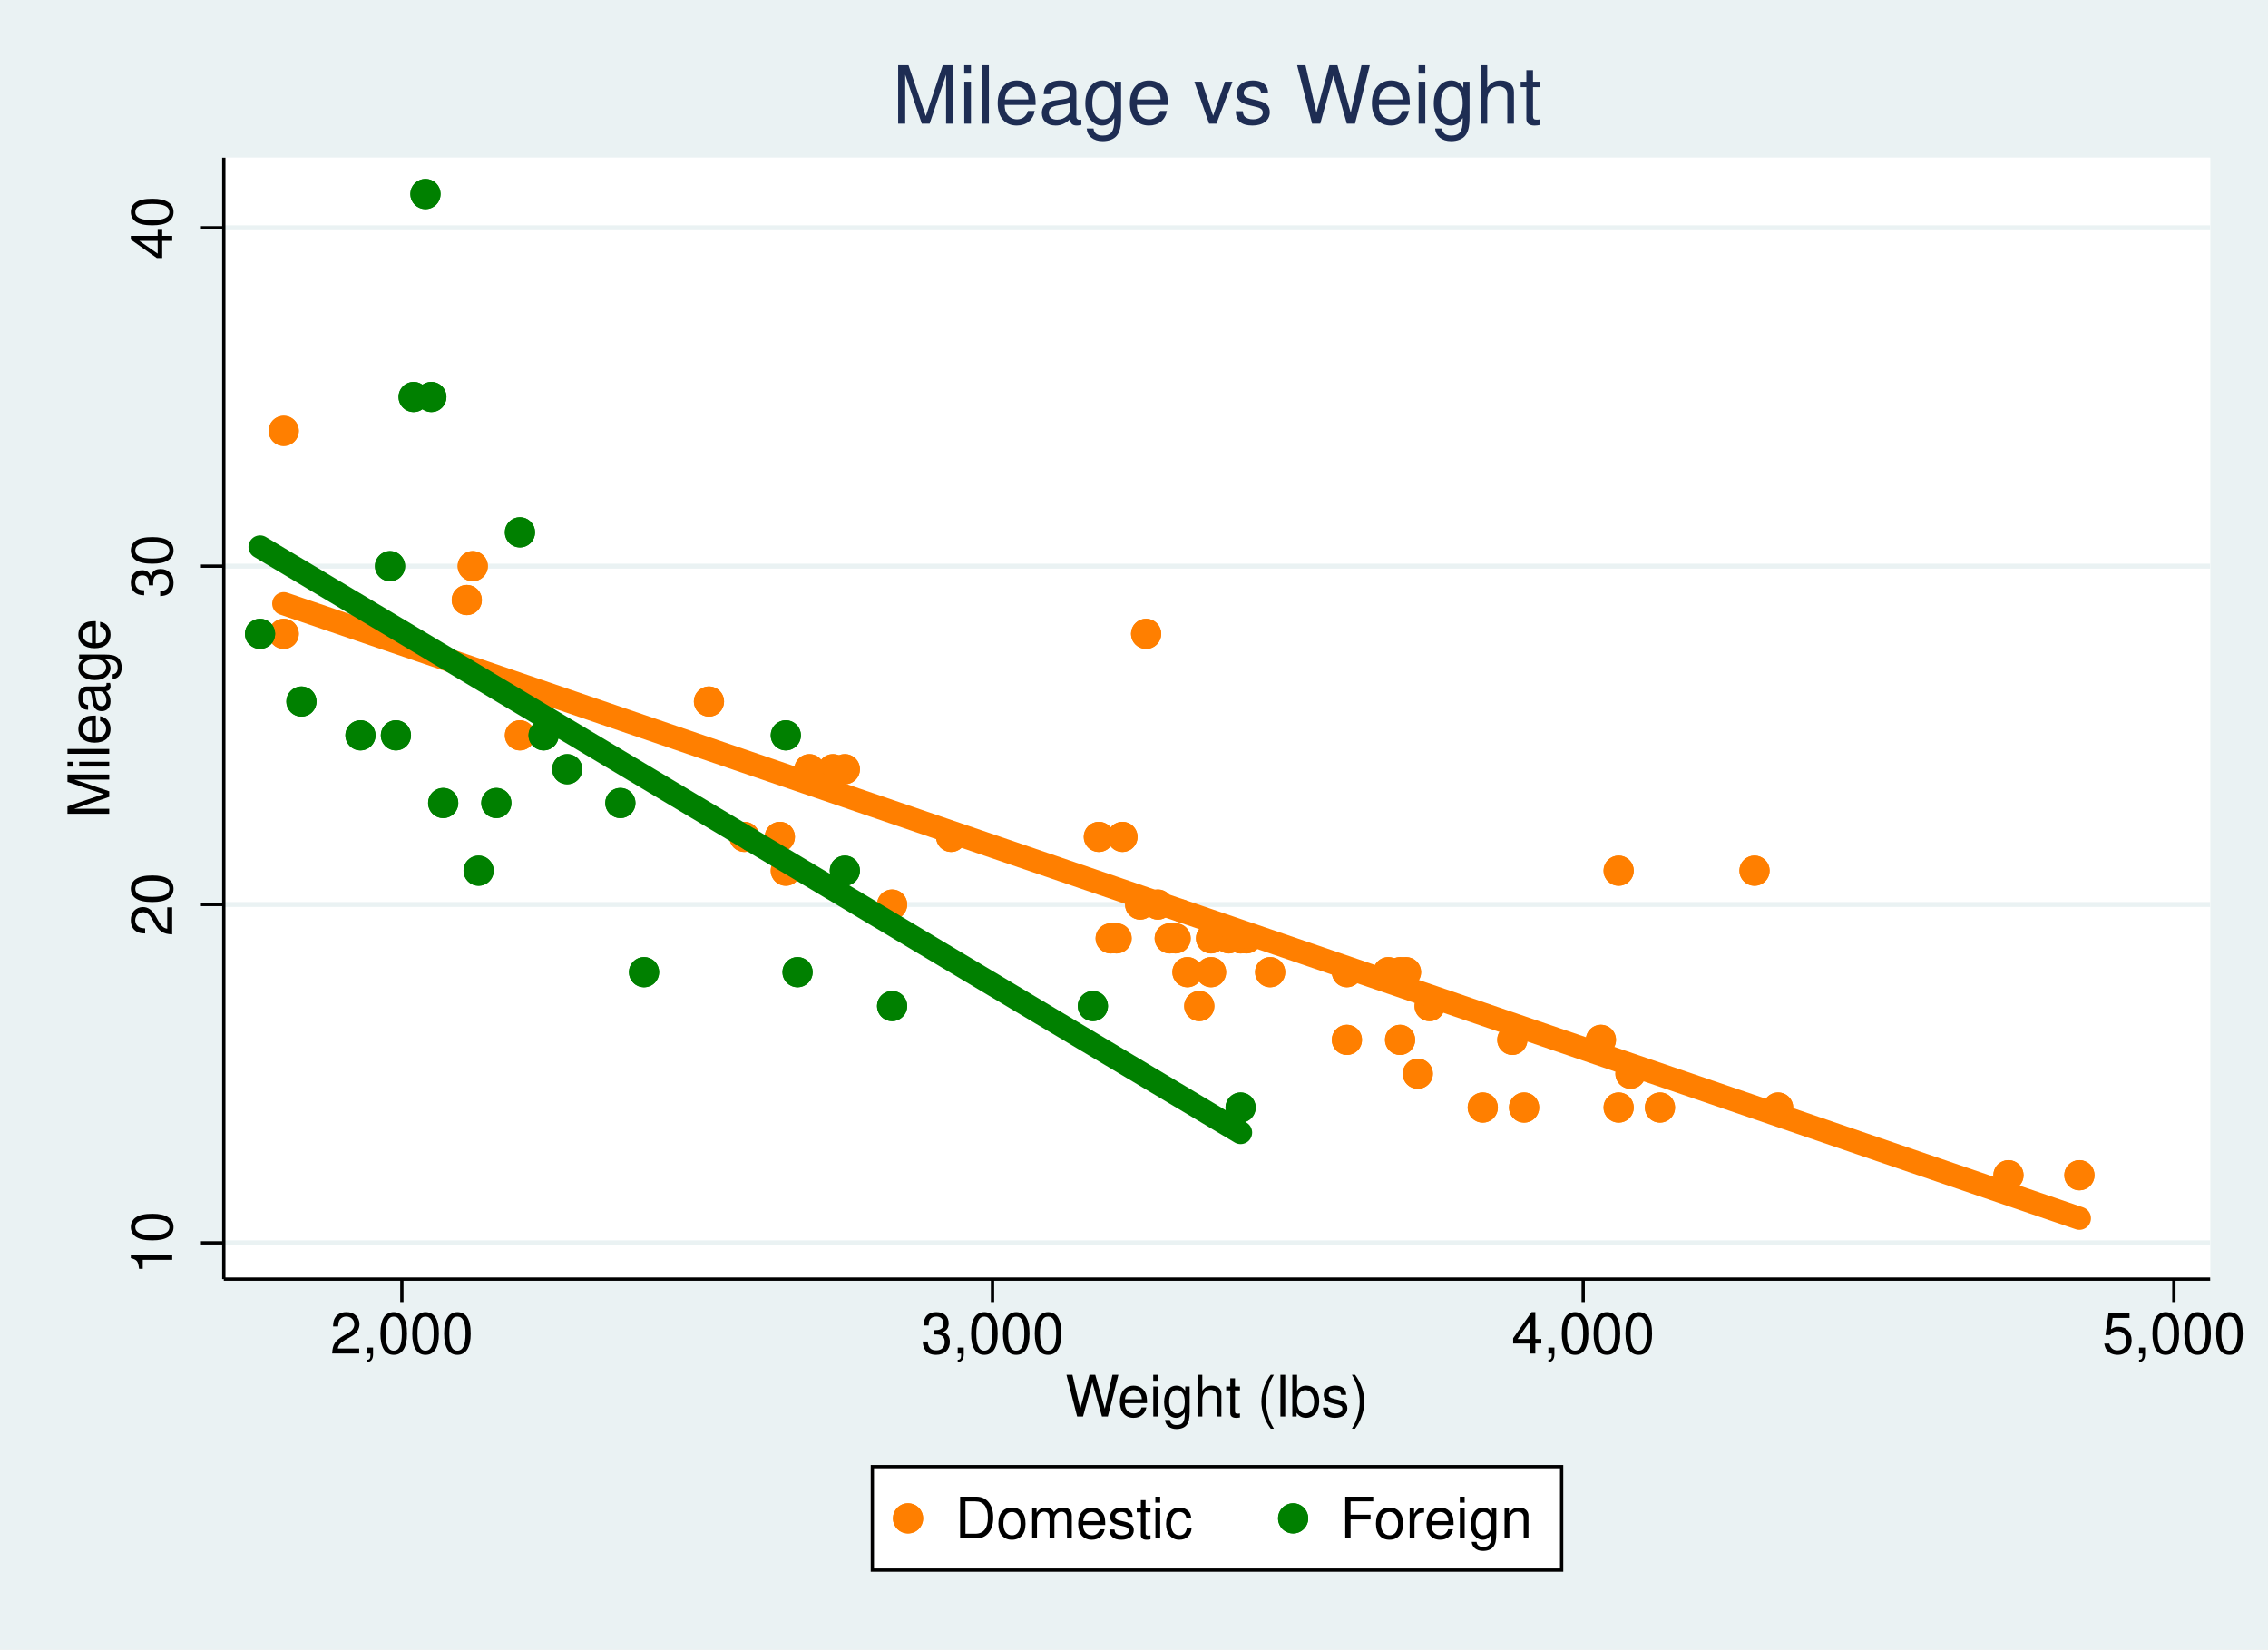
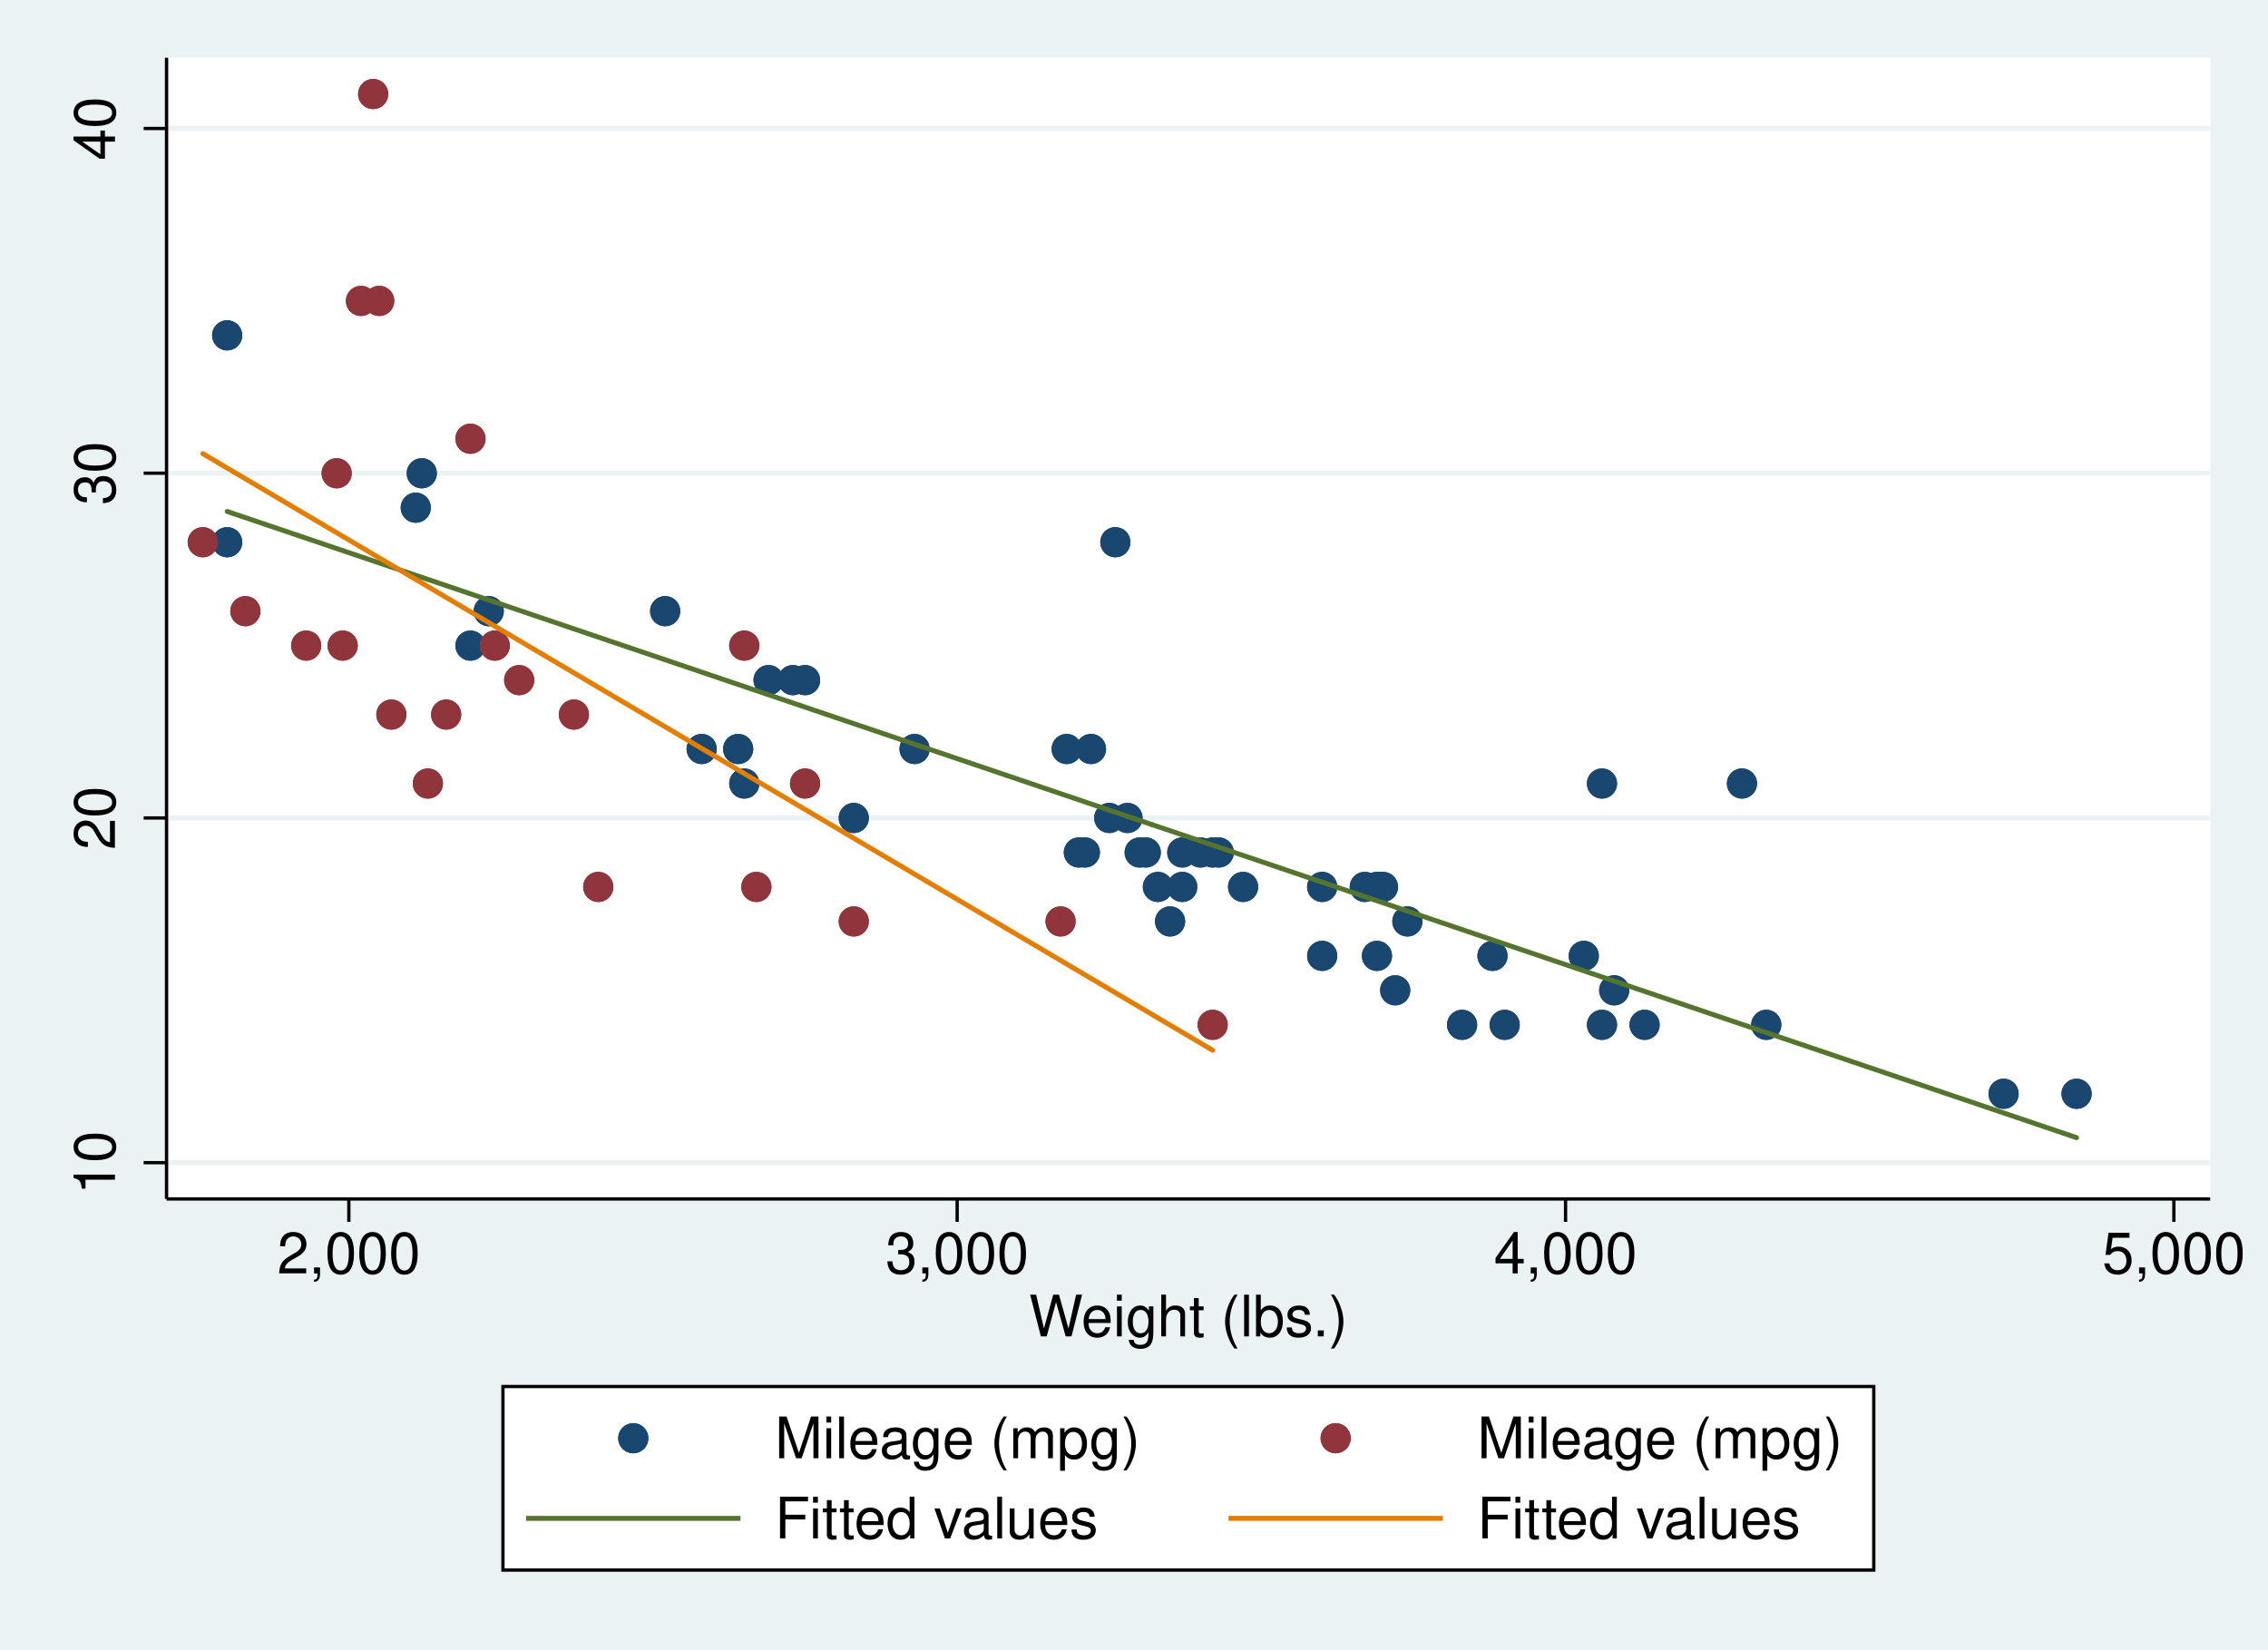
<svg xmlns="http://www.w3.org/2000/svg" version="1.1" width="5.50in" height="4.00in" viewBox="0 0 3960 2880">
  <rect x="0" y="0" width="3960" height="2880" style="fill:#EAF2F3;stroke:none" />
  <rect x="0.00" y="0.00" width="3959.88" height="2880.00" style="fill:#EAF2F3" />
  <rect x="2.88" y="2.88" width="3954.12" height="2874.24" style="fill:none;stroke:#EAF2F3;stroke-width:5.76" />
-   <rect x="390.80" y="275.35" width="3468.22" height="1958.28" style="fill:#FFFFFF" />
-   <rect x="393.68" y="278.23" width="3462.46" height="1952.52" style="fill:none;stroke:#FFFFFF;stroke-width:5.76" />
-   <line x1="390.80" y1="2170.27" x2="3859.02" y2="2170.27" style="stroke:#EAF2F3;stroke-width:8.64" />
-   <line x1="390.80" y1="1579.47" x2="3859.02" y2="1579.47" style="stroke:#EAF2F3;stroke-width:8.64" />
-   <line x1="390.80" y1="988.67" x2="3859.02" y2="988.67" style="stroke:#EAF2F3;stroke-width:8.64" />
-   <line x1="390.80" y1="397.74" x2="3859.02" y2="397.74" style="stroke:#EAF2F3;stroke-width:8.64" />
-   <circle cx="1660.72" cy="1461.41" r="26.35" style="fill:#FF7F00" />
-   <circle cx="1660.72" cy="1461.41" r="22.03" style="fill:none;stroke:#FF7F00;stroke-width:8.64" />
-   <circle cx="2093.97" cy="1756.81" r="26.35" style="fill:#FF7F00" />
-   <circle cx="2093.97" cy="1756.81" r="22.03" style="fill:none;stroke:#FF7F00;stroke-width:8.64" />
-   <circle cx="1361.62" cy="1461.41" r="26.35" style="fill:#FF7F00" />
-   <circle cx="1361.62" cy="1461.41" r="22.03" style="fill:none;stroke:#FF7F00;stroke-width:8.64" />
-   <circle cx="1990.77" cy="1579.59" r="26.35" style="fill:#FF7F00" />
-   <circle cx="1990.77" cy="1579.59" r="22.03" style="fill:none;stroke:#FF7F00;stroke-width:8.64" />
-   <circle cx="2846.87" cy="1874.99" r="26.35" style="fill:#FF7F00" />
-   <circle cx="2846.87" cy="1874.99" r="22.03" style="fill:none;stroke:#FF7F00;stroke-width:8.64" />
-   <circle cx="2424.01" cy="1697.66" r="26.35" style="fill:#FF7F00" />
-   <circle cx="2424.01" cy="1697.66" r="22.03" style="fill:none;stroke:#FF7F00;stroke-width:8.64" />
-   <circle cx="938.77" cy="1225.04" r="26.35" style="fill:#FF7F00" />
-   <circle cx="938.77" cy="1225.04" r="22.03" style="fill:none;stroke:#FF7F00;stroke-width:8.64" />
-   <circle cx="2021.70" cy="1579.59" r="26.35" style="fill:#FF7F00" />
-   <circle cx="2021.70" cy="1579.59" r="22.03" style="fill:none;stroke:#FF7F00;stroke-width:8.64" />
-   <circle cx="2640.58" cy="1815.84" r="26.35" style="fill:#FF7F00" />
-   <circle cx="2640.58" cy="1815.84" r="22.03" style="fill:none;stroke:#FF7F00;stroke-width:8.64" />
-   <circle cx="2145.45" cy="1638.62" r="26.35" style="fill:#FF7F00" />
-   <circle cx="2145.45" cy="1638.62" r="22.03" style="fill:none;stroke:#FF7F00;stroke-width:8.64" />
-   <circle cx="3104.64" cy="1934.03" r="26.35" style="fill:#FF7F00" />
-   <circle cx="3104.64" cy="1934.03" r="22.03" style="fill:none;stroke:#FF7F00;stroke-width:8.64" />
-   <circle cx="2661.12" cy="1934.03" r="26.35" style="fill:#FF7F00" />
-   <circle cx="2661.12" cy="1934.03" r="22.03" style="fill:none;stroke:#FF7F00;stroke-width:8.64" />
-   <circle cx="3063.43" cy="1520.44" r="26.35" style="fill:#FF7F00" />
-   <circle cx="3063.43" cy="1520.44" r="22.03" style="fill:none;stroke:#FF7F00;stroke-width:8.64" />
-   <circle cx="815.02" cy="1047.82" r="26.35" style="fill:#FF7F00" />
-   <circle cx="815.02" cy="1047.82" r="22.03" style="fill:none;stroke:#FF7F00;stroke-width:8.64" />
-   <circle cx="2444.56" cy="1815.84" r="26.35" style="fill:#FF7F00" />
-   <circle cx="2444.56" cy="1815.84" r="22.03" style="fill:none;stroke:#FF7F00;stroke-width:8.64" />
-   <circle cx="1918.62" cy="1461.41" r="26.35" style="fill:#FF7F00" />
-   <circle cx="1918.62" cy="1461.41" r="22.03" style="fill:none;stroke:#FF7F00;stroke-width:8.64" />
-   <circle cx="1959.83" cy="1461.41" r="26.35" style="fill:#FF7F00" />
-   <circle cx="1959.83" cy="1461.41" r="22.03" style="fill:none;stroke:#FF7F00;stroke-width:8.64" />
-   <circle cx="1475.10" cy="1343.22" r="26.35" style="fill:#FF7F00" />
-   <circle cx="1475.10" cy="1343.22" r="22.03" style="fill:none;stroke:#FF7F00;stroke-width:8.64" />
-   <circle cx="2176.39" cy="1638.62" r="26.35" style="fill:#FF7F00" />
-   <circle cx="2176.39" cy="1638.62" r="22.03" style="fill:none;stroke:#FF7F00;stroke-width:8.64" />
-   <circle cx="825.41" cy="988.67" r="26.35" style="fill:#FF7F00" />
-   <circle cx="825.41" cy="988.67" r="22.03" style="fill:none;stroke:#FF7F00;stroke-width:8.64" />
-   <circle cx="2351.74" cy="1697.66" r="26.35" style="fill:#FF7F00" />
-   <circle cx="2351.74" cy="1697.66" r="22.03" style="fill:none;stroke:#FF7F00;stroke-width:8.64" />
-   <circle cx="2351.74" cy="1815.84" r="26.35" style="fill:#FF7F00" />
-   <circle cx="2351.74" cy="1815.84" r="22.03" style="fill:none;stroke:#FF7F00;stroke-width:8.64" />
-   <circle cx="2496.16" cy="1756.81" r="26.35" style="fill:#FF7F00" />
-   <circle cx="2496.16" cy="1756.81" r="22.03" style="fill:none;stroke:#FF7F00;stroke-width:8.64" />
-   <circle cx="495.37" cy="1106.85" r="26.35" style="fill:#FF7F00" />
-   <circle cx="495.37" cy="1106.85" r="22.03" style="fill:none;stroke:#FF7F00;stroke-width:8.64" />
-   <circle cx="1372.02" cy="1520.44" r="26.35" style="fill:#FF7F00" />
-   <circle cx="1372.02" cy="1520.44" r="22.03" style="fill:none;stroke:#FF7F00;stroke-width:8.64" />
-   <circle cx="3630.70" cy="2052.21" r="26.35" style="fill:#FF7F00" />
-   <circle cx="3630.70" cy="2052.21" r="22.03" style="fill:none;stroke:#FF7F00;stroke-width:8.64" />
-   <circle cx="3506.83" cy="2052.21" r="26.35" style="fill:#FF7F00" />
-   <circle cx="3506.83" cy="2052.21" r="22.03" style="fill:none;stroke:#FF7F00;stroke-width:8.64" />
-   <circle cx="2588.97" cy="1934.03" r="26.35" style="fill:#FF7F00" />
-   <circle cx="2588.97" cy="1934.03" r="22.03" style="fill:none;stroke:#FF7F00;stroke-width:8.64" />
-   <circle cx="1299.75" cy="1461.41" r="26.35" style="fill:#FF7F00" />
-   <circle cx="1299.75" cy="1461.41" r="22.03" style="fill:none;stroke:#FF7F00;stroke-width:8.64" />
-   <circle cx="2826.20" cy="1934.03" r="26.35" style="fill:#FF7F00" />
-   <circle cx="2826.20" cy="1934.03" r="22.03" style="fill:none;stroke:#FF7F00;stroke-width:8.64" />
-   <circle cx="2475.49" cy="1874.99" r="26.35" style="fill:#FF7F00" />
-   <circle cx="2475.49" cy="1874.99" r="22.03" style="fill:none;stroke:#FF7F00;stroke-width:8.64" />
-   <circle cx="2114.52" cy="1697.66" r="26.35" style="fill:#FF7F00" />
-   <circle cx="2114.52" cy="1697.66" r="22.03" style="fill:none;stroke:#FF7F00;stroke-width:8.64" />
-   <circle cx="2898.35" cy="1934.03" r="26.35" style="fill:#FF7F00" />
-   <circle cx="2898.35" cy="1934.03" r="22.03" style="fill:none;stroke:#FF7F00;stroke-width:8.64" />
-   <circle cx="1557.64" cy="1579.59" r="26.35" style="fill:#FF7F00" />
-   <circle cx="1557.64" cy="1579.59" r="22.03" style="fill:none;stroke:#FF7F00;stroke-width:8.64" />
-   <circle cx="2826.20" cy="1520.44" r="26.35" style="fill:#FF7F00" />
-   <circle cx="2826.20" cy="1520.44" r="22.03" style="fill:none;stroke:#FF7F00;stroke-width:8.64" />
-   <circle cx="2052.64" cy="1638.62" r="26.35" style="fill:#FF7F00" />
-   <circle cx="2052.64" cy="1638.62" r="22.03" style="fill:none;stroke:#FF7F00;stroke-width:8.64" />
-   <circle cx="2042.37" cy="1638.62" r="26.35" style="fill:#FF7F00" />
-   <circle cx="2042.37" cy="1638.62" r="22.03" style="fill:none;stroke:#FF7F00;stroke-width:8.64" />
-   <circle cx="2444.56" cy="1697.66" r="26.35" style="fill:#FF7F00" />
-   <circle cx="2444.56" cy="1697.66" r="22.03" style="fill:none;stroke:#FF7F00;stroke-width:8.64" />
-   <circle cx="2114.52" cy="1638.62" r="26.35" style="fill:#FF7F00" />
-   <circle cx="2114.52" cy="1638.62" r="22.03" style="fill:none;stroke:#FF7F00;stroke-width:8.64" />
-   <circle cx="1454.43" cy="1343.22" r="26.35" style="fill:#FF7F00" />
-   <circle cx="1454.43" cy="1343.22" r="22.03" style="fill:none;stroke:#FF7F00;stroke-width:8.64" />
-   <circle cx="2795.26" cy="1815.84" r="26.35" style="fill:#FF7F00" />
-   <circle cx="2795.26" cy="1815.84" r="22.03" style="fill:none;stroke:#FF7F00;stroke-width:8.64" />
-   <circle cx="2001.16" cy="1106.85" r="26.35" style="fill:#FF7F00" />
-   <circle cx="2001.16" cy="1106.85" r="22.03" style="fill:none;stroke:#FF7F00;stroke-width:8.64" />
-   <circle cx="495.37" cy="752.42" r="26.35" style="fill:#FF7F00" />
-   <circle cx="495.37" cy="752.42" r="22.03" style="fill:none;stroke:#FF7F00;stroke-width:8.64" />
-   <circle cx="907.83" cy="1284.07" r="26.35" style="fill:#FF7F00" />
-   <circle cx="907.83" cy="1284.07" r="22.03" style="fill:none;stroke:#FF7F00;stroke-width:8.64" />
-   <circle cx="1237.87" cy="1225.04" r="26.35" style="fill:#FF7F00" />
-   <circle cx="1237.87" cy="1225.04" r="22.03" style="fill:none;stroke:#FF7F00;stroke-width:8.64" />
-   <circle cx="2073.31" cy="1697.66" r="26.35" style="fill:#FF7F00" />
-   <circle cx="2073.31" cy="1697.66" r="22.03" style="fill:none;stroke:#FF7F00;stroke-width:8.64" />
-   <circle cx="2454.95" cy="1697.66" r="26.35" style="fill:#FF7F00" />
-   <circle cx="2454.95" cy="1697.66" r="22.03" style="fill:none;stroke:#FF7F00;stroke-width:8.64" />
-   <circle cx="2217.72" cy="1697.66" r="26.35" style="fill:#FF7F00" />
-   <circle cx="2217.72" cy="1697.66" r="22.03" style="fill:none;stroke:#FF7F00;stroke-width:8.64" />
-   <circle cx="1949.56" cy="1638.62" r="26.35" style="fill:#FF7F00" />
-   <circle cx="1949.56" cy="1638.62" r="22.03" style="fill:none;stroke:#FF7F00;stroke-width:8.64" />
-   <circle cx="1939.29" cy="1638.62" r="26.35" style="fill:#FF7F00" />
-   <circle cx="1939.29" cy="1638.62" r="22.03" style="fill:none;stroke:#FF7F00;stroke-width:8.64" />
-   <circle cx="2166.12" cy="1638.62" r="26.35" style="fill:#FF7F00" />
-   <circle cx="2166.12" cy="1638.62" r="22.03" style="fill:none;stroke:#FF7F00;stroke-width:8.64" />
-   <circle cx="1413.22" cy="1343.22" r="26.35" style="fill:#FF7F00" />
-   <circle cx="1413.22" cy="1343.22" r="22.03" style="fill:none;stroke:#FF7F00;stroke-width:8.64" />
-   <circle cx="1557.64" cy="1756.81" r="26.35" style="fill:#008000" />
-   <circle cx="1557.64" cy="1756.81" r="22.03" style="fill:none;stroke:#008000;stroke-width:8.64" />
-   <circle cx="773.81" cy="1402.26" r="26.35" style="fill:#008000" />
-   <circle cx="773.81" cy="1402.26" r="22.03" style="fill:none;stroke:#008000;stroke-width:8.64" />
-   <circle cx="1372.02" cy="1284.07" r="26.35" style="fill:#008000" />
-   <circle cx="1372.02" cy="1284.07" r="22.03" style="fill:none;stroke:#008000;stroke-width:8.64" />
-   <circle cx="1083.18" cy="1402.26" r="26.35" style="fill:#008000" />
-   <circle cx="1083.18" cy="1402.26" r="22.03" style="fill:none;stroke:#008000;stroke-width:8.64" />
-   <circle cx="722.21" cy="693.27" r="26.35" style="fill:#008000" />
-   <circle cx="722.21" cy="693.27" r="22.03" style="fill:none;stroke:#008000;stroke-width:8.64" />
-   <circle cx="990.37" cy="1343.22" r="26.35" style="fill:#008000" />
-   <circle cx="990.37" cy="1343.22" r="22.03" style="fill:none;stroke:#008000;stroke-width:8.64" />
-   <circle cx="1475.10" cy="1520.44" r="26.35" style="fill:#008000" />
-   <circle cx="1475.10" cy="1520.44" r="22.03" style="fill:none;stroke:#008000;stroke-width:8.64" />
-   <circle cx="835.68" cy="1520.44" r="26.35" style="fill:#008000" />
-   <circle cx="835.68" cy="1520.44" r="22.03" style="fill:none;stroke:#008000;stroke-width:8.64" />
-   <circle cx="949.16" cy="1284.07" r="26.35" style="fill:#008000" />
-   <circle cx="949.16" cy="1284.07" r="22.03" style="fill:none;stroke:#008000;stroke-width:8.64" />
-   <circle cx="454.04" cy="1106.85" r="26.35" style="fill:#008000" />
-   <circle cx="454.04" cy="1106.85" r="22.03" style="fill:none;stroke:#008000;stroke-width:8.64" />
-   <circle cx="681.00" cy="988.67" r="26.35" style="fill:#008000" />
-   <circle cx="681.00" cy="988.67" r="22.03" style="fill:none;stroke:#008000;stroke-width:8.64" />
-   <circle cx="2166.12" cy="1934.03" r="26.35" style="fill:#008000" />
-   <circle cx="2166.12" cy="1934.03" r="22.03" style="fill:none;stroke:#008000;stroke-width:8.64" />
-   <circle cx="526.31" cy="1225.04" r="26.35" style="fill:#008000" />
-   <circle cx="526.31" cy="1225.04" r="22.03" style="fill:none;stroke:#008000;stroke-width:8.64" />
-   <circle cx="753.14" cy="693.27" r="26.35" style="fill:#008000" />
-   <circle cx="753.14" cy="693.27" r="22.03" style="fill:none;stroke:#008000;stroke-width:8.64" />
-   <circle cx="1124.52" cy="1697.66" r="26.35" style="fill:#008000" />
-   <circle cx="1124.52" cy="1697.66" r="22.03" style="fill:none;stroke:#008000;stroke-width:8.64" />
-   <circle cx="907.83" cy="929.64" r="26.35" style="fill:#008000" />
-   <circle cx="907.83" cy="929.64" r="22.03" style="fill:none;stroke:#008000;stroke-width:8.64" />
-   <circle cx="1392.56" cy="1697.66" r="26.35" style="fill:#008000" />
-   <circle cx="1392.56" cy="1697.66" r="22.03" style="fill:none;stroke:#008000;stroke-width:8.64" />
-   <circle cx="866.62" cy="1402.26" r="26.35" style="fill:#008000" />
-   <circle cx="866.62" cy="1402.26" r="22.03" style="fill:none;stroke:#008000;stroke-width:8.64" />
-   <circle cx="742.87" cy="338.84" r="26.35" style="fill:#008000" />
-   <circle cx="742.87" cy="338.84" r="22.03" style="fill:none;stroke:#008000;stroke-width:8.64" />
-   <circle cx="629.39" cy="1284.07" r="26.35" style="fill:#008000" />
-   <circle cx="629.39" cy="1284.07" r="22.03" style="fill:none;stroke:#008000;stroke-width:8.64" />
-   <circle cx="691.27" cy="1284.07" r="26.35" style="fill:#008000" />
-   <circle cx="691.27" cy="1284.07" r="22.03" style="fill:none;stroke:#008000;stroke-width:8.64" />
-   <circle cx="1908.22" cy="1756.81" r="26.35" style="fill:#008000" />
-   <circle cx="1908.22" cy="1756.81" r="22.03" style="fill:none;stroke:#008000;stroke-width:8.64" />
-   <line x1="495.37" y1="1054.14" x2="2063.04" y2="1590.73" stroke-linecap="round" style="stroke:#FF7F00;stroke-width:40.32" />
-   <line x1="2063.04" y1="1590.73" x2="3630.70" y2="2127.45" stroke-linecap="round" style="stroke:#FF7F00;stroke-width:40.32" />
-   <line x1="454.04" y1="955.13" x2="1310.14" y2="1466.36" stroke-linecap="round" style="stroke:#008000;stroke-width:40.32" />
-   <line x1="1310.14" y1="1466.36" x2="2166.12" y2="1977.71" stroke-linecap="round" style="stroke:#008000;stroke-width:40.32" />
-   <line x1="390.80" y1="2233.63" x2="390.80" y2="275.35" style="stroke:#000000;stroke-width:5.76" />
-   <line x1="390.80" y1="2170.27" x2="350.83" y2="2170.27" style="stroke:#000000;stroke-width:5.76" />
-   <text x="300.72" y="2170.27" style="font-family:'Helvetica';font-size:99.99px;fill:#000000" transform="rotate(-90 300.72,2170.27)" text-anchor="middle">10</text>
-   <line x1="390.80" y1="1579.47" x2="350.83" y2="1579.47" style="stroke:#000000;stroke-width:5.76" />
-   <text x="300.72" y="1579.47" style="font-family:'Helvetica';font-size:99.99px;fill:#000000" transform="rotate(-90 300.72,1579.47)" text-anchor="middle">20</text>
-   <line x1="390.80" y1="988.67" x2="350.83" y2="988.67" style="stroke:#000000;stroke-width:5.76" />
-   <text x="300.72" y="988.67" style="font-family:'Helvetica';font-size:99.99px;fill:#000000" transform="rotate(-90 300.72,988.67)" text-anchor="middle">30</text>
-   <line x1="390.80" y1="397.74" x2="350.83" y2="397.74" style="stroke:#000000;stroke-width:5.76" />
-   <text x="300.72" y="397.74" style="font-family:'Helvetica';font-size:99.99px;fill:#000000" transform="rotate(-90 300.72,397.74)" text-anchor="middle">40</text>
-   <text x="190.71" y="1254.49" style="font-family:'Helvetica';font-size:99.99px;fill:#000000" transform="rotate(-90 190.71,1254.49)" text-anchor="middle">Mileage</text>
-   <line x1="390.80" y1="2233.63" x2="3859.02" y2="2233.63" style="stroke:#000000;stroke-width:5.76" />
-   <line x1="701.66" y1="2233.63" x2="701.66" y2="2273.73" style="stroke:#000000;stroke-width:5.76" />
-   <text x="701.66" y="2363.59" style="font-family:'Helvetica';font-size:99.99px;fill:#000000" text-anchor="middle">2,000</text>
-   <line x1="1732.99" y1="2233.63" x2="1732.99" y2="2273.73" style="stroke:#000000;stroke-width:5.76" />
-   <text x="1732.99" y="2363.59" style="font-family:'Helvetica';font-size:99.99px;fill:#000000" text-anchor="middle">3,000</text>
-   <line x1="2764.33" y1="2233.63" x2="2764.33" y2="2273.73" style="stroke:#000000;stroke-width:5.76" />
-   <text x="2764.33" y="2363.59" style="font-family:'Helvetica';font-size:99.99px;fill:#000000" text-anchor="middle">4,000</text>
-   <line x1="3795.66" y1="2233.63" x2="3795.66" y2="2273.73" style="stroke:#000000;stroke-width:5.76" />
-   <text x="3795.66" y="2363.59" style="font-family:'Helvetica';font-size:99.99px;fill:#000000" text-anchor="middle">5,000</text>
-   <text x="2124.91" y="2473.60" style="font-family:'Helvetica';font-size:99.99px;fill:#000000" text-anchor="middle">Weight (lbs)</text>
-   <rect x="1520.27" y="2558.24" width="1209.29" height="186.37" style="fill:#FFFFFF" />
-   <rect x="1523.15" y="2561.12" width="1203.53" height="180.61" style="fill:none;stroke:#000000;stroke-width:5.76" />
-   <circle cx="1585.48" cy="2651.43" r="26.35" style="fill:#FF7F00" />
-   <circle cx="1585.48" cy="2651.43" r="22.03" style="fill:none;stroke:#FF7F00;stroke-width:8.64" />
-   <circle cx="2257.82" cy="2651.43" r="26.35" style="fill:#008000" />
-   <circle cx="2257.82" cy="2651.43" r="22.03" style="fill:none;stroke:#008000;stroke-width:8.64" />
-   <text x="1667.53" y="2686.46" style="font-family:'Helvetica';font-size:99.99px;fill:#000000">Domestic</text>
-   <text x="2339.86" y="2686.46" style="font-family:'Helvetica';font-size:99.99px;fill:#000000">Foreign</text>
-   <text x="2124.91" y="215.98" style="font-family:'Helvetica';font-size:139.96px;fill:#1E2D53" text-anchor="middle">Mileage vs Weight</text>
+   <rect x="290.81" y="100.86" width="3568.21" height="1992.81" style="fill:#FFFFFF" />
+   <rect x="293.69" y="103.74" width="3562.45" height="1987.05" style="fill:none;stroke:#FFFFFF;stroke-width:5.76" />
+   <line x1="290.81" y1="2030.31" x2="3859.02" y2="2030.31" style="stroke:#EAF2F3;stroke-width:8.64" />
+   <line x1="290.81" y1="1428.37" x2="3859.02" y2="1428.37" style="stroke:#EAF2F3;stroke-width:8.64" />
+   <line x1="290.81" y1="826.30" x2="3859.02" y2="826.30" style="stroke:#EAF2F3;stroke-width:8.64" />
+   <line x1="290.81" y1="224.37" x2="3859.02" y2="224.37" style="stroke:#EAF2F3;stroke-width:8.64" />
+   <circle cx="1596.87" cy="1307.95" r="26.35" style="fill:#1A476F" />
+   <circle cx="1596.87" cy="1307.95" r="22.03" style="fill:none;stroke:#1A476F;stroke-width:8.64" />
+   <circle cx="2042.99" cy="1609.05" r="26.35" style="fill:#1A476F" />
+   <circle cx="2042.99" cy="1609.05" r="22.03" style="fill:none;stroke:#1A476F;stroke-width:8.64" />
+   <circle cx="1288.86" cy="1307.95" r="26.35" style="fill:#1A476F" />
+   <circle cx="1288.86" cy="1307.95" r="22.03" style="fill:none;stroke:#1A476F;stroke-width:8.64" />
+   <circle cx="1936.81" cy="1428.37" r="26.35" style="fill:#1A476F" />
+   <circle cx="1936.81" cy="1428.37" r="22.03" style="fill:none;stroke:#1A476F;stroke-width:8.64" />
+   <circle cx="2818.41" cy="1729.34" r="26.35" style="fill:#1A476F" />
+   <circle cx="2818.41" cy="1729.34" r="22.03" style="fill:none;stroke:#1A476F;stroke-width:8.64" />
+   <circle cx="2382.93" cy="1548.78" r="26.35" style="fill:#1A476F" />
+   <circle cx="2382.93" cy="1548.78" r="22.03" style="fill:none;stroke:#1A476F;stroke-width:8.64" />
+   <circle cx="853.38" cy="1067.25" r="26.35" style="fill:#1A476F" />
+   <circle cx="853.38" cy="1067.25" r="22.03" style="fill:none;stroke:#1A476F;stroke-width:8.64" />
+   <circle cx="1968.62" cy="1428.37" r="26.35" style="fill:#1A476F" />
+   <circle cx="1968.62" cy="1428.37" r="22.03" style="fill:none;stroke:#1A476F;stroke-width:8.64" />
+   <circle cx="2605.93" cy="1669.19" r="26.35" style="fill:#1A476F" />
+   <circle cx="2605.93" cy="1669.19" r="22.03" style="fill:none;stroke:#1A476F;stroke-width:8.64" />
+   <circle cx="2096.08" cy="1488.64" r="26.35" style="fill:#1A476F" />
+   <circle cx="2096.08" cy="1488.64" r="22.03" style="fill:none;stroke:#1A476F;stroke-width:8.64" />
+   <circle cx="3083.97" cy="1789.60" r="26.35" style="fill:#1A476F" />
+   <circle cx="3083.97" cy="1789.60" r="22.03" style="fill:none;stroke:#1A476F;stroke-width:8.64" />
+   <circle cx="2627.21" cy="1789.60" r="26.35" style="fill:#1A476F" />
+   <circle cx="2627.21" cy="1789.60" r="22.03" style="fill:none;stroke:#1A476F;stroke-width:8.64" />
+   <circle cx="3041.53" cy="1368.22" r="26.35" style="fill:#1A476F" />
+   <circle cx="3041.53" cy="1368.22" r="22.03" style="fill:none;stroke:#1A476F;stroke-width:8.64" />
+   <circle cx="725.92" cy="886.57" r="26.35" style="fill:#1A476F" />
+   <circle cx="725.92" cy="886.57" r="22.03" style="fill:none;stroke:#1A476F;stroke-width:8.64" />
+   <circle cx="2404.22" cy="1669.19" r="26.35" style="fill:#1A476F" />
+   <circle cx="2404.22" cy="1669.19" r="22.03" style="fill:none;stroke:#1A476F;stroke-width:8.64" />
+   <circle cx="1862.44" cy="1307.95" r="26.35" style="fill:#1A476F" />
+   <circle cx="1862.44" cy="1307.95" r="22.03" style="fill:none;stroke:#1A476F;stroke-width:8.64" />
+   <circle cx="1904.88" cy="1307.95" r="26.35" style="fill:#1A476F" />
+   <circle cx="1904.88" cy="1307.95" r="22.03" style="fill:none;stroke:#1A476F;stroke-width:8.64" />
+   <circle cx="1405.68" cy="1187.67" r="26.35" style="fill:#1A476F" />
+   <circle cx="1405.68" cy="1187.67" r="22.03" style="fill:none;stroke:#1A476F;stroke-width:8.64" />
+   <circle cx="2128.01" cy="1488.64" r="26.35" style="fill:#1A476F" />
+   <circle cx="2128.01" cy="1488.64" r="22.03" style="fill:none;stroke:#1A476F;stroke-width:8.64" />
+   <circle cx="736.44" cy="826.43" r="26.35" style="fill:#1A476F" />
+   <circle cx="736.44" cy="826.43" r="22.03" style="fill:none;stroke:#1A476F;stroke-width:8.64" />
+   <circle cx="2308.56" cy="1548.78" r="26.35" style="fill:#1A476F" />
+   <circle cx="2308.56" cy="1548.78" r="22.03" style="fill:none;stroke:#1A476F;stroke-width:8.64" />
+   <circle cx="2308.56" cy="1669.19" r="26.35" style="fill:#1A476F" />
+   <circle cx="2308.56" cy="1669.19" r="22.03" style="fill:none;stroke:#1A476F;stroke-width:8.64" />
+   <circle cx="2457.30" cy="1609.05" r="26.35" style="fill:#1A476F" />
+   <circle cx="2457.30" cy="1609.05" r="22.03" style="fill:none;stroke:#1A476F;stroke-width:8.64" />
+   <circle cx="396.62" cy="946.84" r="26.35" style="fill:#1A476F" />
+   <circle cx="396.62" cy="946.84" r="22.03" style="fill:none;stroke:#1A476F;stroke-width:8.64" />
+   <circle cx="1299.50" cy="1368.22" r="26.35" style="fill:#1A476F" />
+   <circle cx="1299.50" cy="1368.22" r="22.03" style="fill:none;stroke:#1A476F;stroke-width:8.64" />
+   <circle cx="3625.75" cy="1910.02" r="26.35" style="fill:#1A476F" />
+   <circle cx="3625.75" cy="1910.02" r="22.03" style="fill:none;stroke:#1A476F;stroke-width:8.64" />
+   <circle cx="3498.29" cy="1910.02" r="26.35" style="fill:#1A476F" />
+   <circle cx="3498.29" cy="1910.02" r="22.03" style="fill:none;stroke:#1A476F;stroke-width:8.64" />
+   <circle cx="2552.84" cy="1789.60" r="26.35" style="fill:#1A476F" />
+   <circle cx="2552.84" cy="1789.60" r="22.03" style="fill:none;stroke:#1A476F;stroke-width:8.64" />
+   <circle cx="1225.12" cy="1307.95" r="26.35" style="fill:#1A476F" />
+   <circle cx="1225.12" cy="1307.95" r="22.03" style="fill:none;stroke:#1A476F;stroke-width:8.64" />
+   <circle cx="2797.12" cy="1789.60" r="26.35" style="fill:#1A476F" />
+   <circle cx="2797.12" cy="1789.60" r="22.03" style="fill:none;stroke:#1A476F;stroke-width:8.64" />
+   <circle cx="2436.02" cy="1729.34" r="26.35" style="fill:#1A476F" />
+   <circle cx="2436.02" cy="1729.34" r="22.03" style="fill:none;stroke:#1A476F;stroke-width:8.64" />
+   <circle cx="2064.27" cy="1548.78" r="26.35" style="fill:#1A476F" />
+   <circle cx="2064.27" cy="1548.78" r="22.03" style="fill:none;stroke:#1A476F;stroke-width:8.64" />
+   <circle cx="2871.49" cy="1789.60" r="26.35" style="fill:#1A476F" />
+   <circle cx="2871.49" cy="1789.60" r="22.03" style="fill:none;stroke:#1A476F;stroke-width:8.64" />
+   <circle cx="1490.69" cy="1428.37" r="26.35" style="fill:#1A476F" />
+   <circle cx="1490.69" cy="1428.37" r="22.03" style="fill:none;stroke:#1A476F;stroke-width:8.64" />
+   <circle cx="2797.12" cy="1368.22" r="26.35" style="fill:#1A476F" />
+   <circle cx="2797.12" cy="1368.22" r="22.03" style="fill:none;stroke:#1A476F;stroke-width:8.64" />
+   <circle cx="2000.54" cy="1488.64" r="26.35" style="fill:#1A476F" />
+   <circle cx="2000.54" cy="1488.64" r="22.03" style="fill:none;stroke:#1A476F;stroke-width:8.64" />
+   <circle cx="1989.90" cy="1488.64" r="26.35" style="fill:#1A476F" />
+   <circle cx="1989.90" cy="1488.64" r="22.03" style="fill:none;stroke:#1A476F;stroke-width:8.64" />
+   <circle cx="2404.22" cy="1548.78" r="26.35" style="fill:#1A476F" />
+   <circle cx="2404.22" cy="1548.78" r="22.03" style="fill:none;stroke:#1A476F;stroke-width:8.64" />
+   <circle cx="2064.27" cy="1488.64" r="26.35" style="fill:#1A476F" />
+   <circle cx="2064.27" cy="1488.64" r="22.03" style="fill:none;stroke:#1A476F;stroke-width:8.64" />
+   <circle cx="1384.39" cy="1187.67" r="26.35" style="fill:#1A476F" />
+   <circle cx="1384.39" cy="1187.67" r="22.03" style="fill:none;stroke:#1A476F;stroke-width:8.64" />
+   <circle cx="2765.32" cy="1669.19" r="26.35" style="fill:#1A476F" />
+   <circle cx="2765.32" cy="1669.19" r="22.03" style="fill:none;stroke:#1A476F;stroke-width:8.64" />
+   <circle cx="1947.45" cy="946.84" r="26.35" style="fill:#1A476F" />
+   <circle cx="1947.45" cy="946.84" r="22.03" style="fill:none;stroke:#1A476F;stroke-width:8.64" />
+   <circle cx="396.62" cy="585.60" r="26.35" style="fill:#1A476F" />
+   <circle cx="396.62" cy="585.60" r="22.03" style="fill:none;stroke:#1A476F;stroke-width:8.64" />
+   <circle cx="821.45" cy="1127.40" r="26.35" style="fill:#1A476F" />
+   <circle cx="821.45" cy="1127.40" r="22.03" style="fill:none;stroke:#1A476F;stroke-width:8.64" />
+   <circle cx="1161.39" cy="1067.25" r="26.35" style="fill:#1A476F" />
+   <circle cx="1161.39" cy="1067.25" r="22.03" style="fill:none;stroke:#1A476F;stroke-width:8.64" />
+   <circle cx="2021.70" cy="1548.78" r="26.35" style="fill:#1A476F" />
+   <circle cx="2021.70" cy="1548.78" r="22.03" style="fill:none;stroke:#1A476F;stroke-width:8.64" />
+   <circle cx="2414.73" cy="1548.78" r="26.35" style="fill:#1A476F" />
+   <circle cx="2414.73" cy="1548.78" r="22.03" style="fill:none;stroke:#1A476F;stroke-width:8.64" />
+   <circle cx="2170.45" cy="1548.78" r="26.35" style="fill:#1A476F" />
+   <circle cx="2170.45" cy="1548.78" r="22.03" style="fill:none;stroke:#1A476F;stroke-width:8.64" />
+   <circle cx="1894.24" cy="1488.64" r="26.35" style="fill:#1A476F" />
+   <circle cx="1894.24" cy="1488.64" r="22.03" style="fill:none;stroke:#1A476F;stroke-width:8.64" />
+   <circle cx="1883.72" cy="1488.64" r="26.35" style="fill:#1A476F" />
+   <circle cx="1883.72" cy="1488.64" r="22.03" style="fill:none;stroke:#1A476F;stroke-width:8.64" />
+   <circle cx="2117.36" cy="1488.64" r="26.35" style="fill:#1A476F" />
+   <circle cx="2117.36" cy="1488.64" r="22.03" style="fill:none;stroke:#1A476F;stroke-width:8.64" />
+   <circle cx="1341.94" cy="1187.67" r="26.35" style="fill:#1A476F" />
+   <circle cx="1341.94" cy="1187.67" r="22.03" style="fill:none;stroke:#1A476F;stroke-width:8.64" />
+   <circle cx="1490.69" cy="1609.05" r="26.35" style="fill:#90353B" />
+   <circle cx="1490.69" cy="1609.05" r="22.03" style="fill:none;stroke:#90353B;stroke-width:8.64" />
+   <circle cx="683.35" cy="1247.81" r="26.35" style="fill:#90353B" />
+   <circle cx="683.35" cy="1247.81" r="22.03" style="fill:none;stroke:#90353B;stroke-width:8.64" />
+   <circle cx="1299.50" cy="1127.40" r="26.35" style="fill:#90353B" />
+   <circle cx="1299.50" cy="1127.40" r="22.03" style="fill:none;stroke:#90353B;stroke-width:8.64" />
+   <circle cx="1002.00" cy="1247.81" r="26.35" style="fill:#90353B" />
+   <circle cx="1002.00" cy="1247.81" r="22.03" style="fill:none;stroke:#90353B;stroke-width:8.64" />
+   <circle cx="630.26" cy="525.46" r="26.35" style="fill:#90353B" />
+   <circle cx="630.26" cy="525.46" r="22.03" style="fill:none;stroke:#90353B;stroke-width:8.64" />
+   <circle cx="906.47" cy="1187.67" r="26.35" style="fill:#90353B" />
+   <circle cx="906.47" cy="1187.67" r="22.03" style="fill:none;stroke:#90353B;stroke-width:8.64" />
+   <circle cx="1405.68" cy="1368.22" r="26.35" style="fill:#90353B" />
+   <circle cx="1405.68" cy="1368.22" r="22.03" style="fill:none;stroke:#90353B;stroke-width:8.64" />
+   <circle cx="747.08" cy="1368.22" r="26.35" style="fill:#90353B" />
+   <circle cx="747.08" cy="1368.22" r="22.03" style="fill:none;stroke:#90353B;stroke-width:8.64" />
+   <circle cx="863.90" cy="1127.40" r="26.35" style="fill:#90353B" />
+   <circle cx="863.90" cy="1127.40" r="22.03" style="fill:none;stroke:#90353B;stroke-width:8.64" />
+   <circle cx="354.05" cy="946.84" r="26.35" style="fill:#90353B" />
+   <circle cx="354.05" cy="946.84" r="22.03" style="fill:none;stroke:#90353B;stroke-width:8.64" />
+   <circle cx="587.81" cy="826.43" r="26.35" style="fill:#90353B" />
+   <circle cx="587.81" cy="826.43" r="22.03" style="fill:none;stroke:#90353B;stroke-width:8.64" />
+   <circle cx="2117.36" cy="1789.60" r="26.35" style="fill:#90353B" />
+   <circle cx="2117.36" cy="1789.60" r="22.03" style="fill:none;stroke:#90353B;stroke-width:8.64" />
+   <circle cx="428.42" cy="1067.25" r="26.35" style="fill:#90353B" />
+   <circle cx="428.42" cy="1067.25" r="22.03" style="fill:none;stroke:#90353B;stroke-width:8.64" />
+   <circle cx="662.06" cy="525.46" r="26.35" style="fill:#90353B" />
+   <circle cx="662.06" cy="525.46" r="22.03" style="fill:none;stroke:#90353B;stroke-width:8.64" />
+   <circle cx="1044.57" cy="1548.78" r="26.35" style="fill:#90353B" />
+   <circle cx="1044.57" cy="1548.78" r="22.03" style="fill:none;stroke:#90353B;stroke-width:8.64" />
+   <circle cx="821.45" cy="766.16" r="26.35" style="fill:#90353B" />
+   <circle cx="821.45" cy="766.16" r="22.03" style="fill:none;stroke:#90353B;stroke-width:8.64" />
+   <circle cx="1320.66" cy="1548.78" r="26.35" style="fill:#90353B" />
+   <circle cx="1320.66" cy="1548.78" r="22.03" style="fill:none;stroke:#90353B;stroke-width:8.64" />
+   <circle cx="779.01" cy="1247.81" r="26.35" style="fill:#90353B" />
+   <circle cx="779.01" cy="1247.81" r="22.03" style="fill:none;stroke:#90353B;stroke-width:8.64" />
+   <circle cx="651.54" cy="164.22" r="26.35" style="fill:#90353B" />
+   <circle cx="651.54" cy="164.22" r="22.03" style="fill:none;stroke:#90353B;stroke-width:8.64" />
+   <circle cx="534.60" cy="1127.40" r="26.35" style="fill:#90353B" />
+   <circle cx="534.60" cy="1127.40" r="22.03" style="fill:none;stroke:#90353B;stroke-width:8.64" />
+   <circle cx="598.33" cy="1127.40" r="26.35" style="fill:#90353B" />
+   <circle cx="598.33" cy="1127.40" r="22.03" style="fill:none;stroke:#90353B;stroke-width:8.64" />
+   <circle cx="1851.80" cy="1609.05" r="26.35" style="fill:#90353B" />
+   <circle cx="1851.80" cy="1609.05" r="22.03" style="fill:none;stroke:#90353B;stroke-width:8.64" />
+   <line x1="396.62" y1="893.13" x2="2011.18" y2="1439.88" stroke-linecap="round" style="stroke:#55752F;stroke-width:8.64" />
+   <line x1="2011.18" y1="1439.88" x2="3625.75" y2="1986.62" stroke-linecap="round" style="stroke:#55752F;stroke-width:8.64" />
+   <line x1="354.05" y1="792.15" x2="1235.77" y2="1313.15" stroke-linecap="round" style="stroke:#E37E00;stroke-width:8.64" />
+   <line x1="1235.77" y1="1313.15" x2="2117.36" y2="1834.03" stroke-linecap="round" style="stroke:#E37E00;stroke-width:8.64" />
+   <line x1="290.81" y1="2093.67" x2="290.81" y2="100.86" style="stroke:#000000;stroke-width:5.76" />
+   <line x1="290.81" y1="2030.31" x2="250.84" y2="2030.31" style="stroke:#000000;stroke-width:5.76" />
+   <text x="200.73" y="2030.31" style="font-family:'Helvetica';font-size:99.99px;fill:#000000" transform="rotate(-90 200.73,2030.31)" text-anchor="middle">10</text>
+   <line x1="290.81" y1="1428.37" x2="250.84" y2="1428.37" style="stroke:#000000;stroke-width:5.76" />
+   <text x="200.73" y="1428.37" style="font-family:'Helvetica';font-size:99.99px;fill:#000000" transform="rotate(-90 200.73,1428.37)" text-anchor="middle">20</text>
+   <line x1="290.81" y1="826.30" x2="250.84" y2="826.30" style="stroke:#000000;stroke-width:5.76" />
+   <text x="200.73" y="826.30" style="font-family:'Helvetica';font-size:99.99px;fill:#000000" transform="rotate(-90 200.73,826.30)" text-anchor="middle">30</text>
+   <line x1="290.81" y1="224.37" x2="250.84" y2="224.37" style="stroke:#000000;stroke-width:5.76" />
+   <text x="200.73" y="224.37" style="font-family:'Helvetica';font-size:99.99px;fill:#000000" transform="rotate(-90 200.73,224.37)" text-anchor="middle">40</text>
+   <line x1="290.81" y1="2093.67" x2="3859.02" y2="2093.67" style="stroke:#000000;stroke-width:5.76" />
+   <line x1="609.10" y1="2093.67" x2="609.10" y2="2133.64" style="stroke:#000000;stroke-width:5.76" />
+   <text x="609.10" y="2223.62" style="font-family:'Helvetica';font-size:99.99px;fill:#000000" text-anchor="middle">2,000</text>
+   <line x1="1671.24" y1="2093.67" x2="1671.24" y2="2133.64" style="stroke:#000000;stroke-width:5.76" />
+   <text x="1671.24" y="2223.62" style="font-family:'Helvetica';font-size:99.99px;fill:#000000" text-anchor="middle">3,000</text>
+   <line x1="2733.51" y1="2093.67" x2="2733.51" y2="2133.64" style="stroke:#000000;stroke-width:5.76" />
+   <text x="2733.51" y="2223.62" style="font-family:'Helvetica';font-size:99.99px;fill:#000000" text-anchor="middle">4,000</text>
+   <line x1="3795.66" y1="2093.67" x2="3795.66" y2="2133.64" style="stroke:#000000;stroke-width:5.76" />
+   <text x="3795.66" y="2223.62" style="font-family:'Helvetica';font-size:99.99px;fill:#000000" text-anchor="middle">5,000</text>
+   <text x="2074.92" y="2333.64" style="font-family:'Helvetica';font-size:99.99px;fill:#000000" text-anchor="middle">Weight (lbs.)</text>
+   <rect x="875.28" y="2418.27" width="2399.26" height="326.34" style="fill:#FFFFFF" />
+   <rect x="878.16" y="2421.15" width="2393.51" height="320.58" style="fill:none;stroke:#000000;stroke-width:5.76" />
+   <circle cx="1105.71" cy="2511.46" r="26.35" style="fill:#1A476F" />
+   <circle cx="1105.71" cy="2511.46" r="22.03" style="fill:none;stroke:#1A476F;stroke-width:8.64" />
+   <circle cx="2332.07" cy="2511.46" r="26.35" style="fill:#90353B" />
+   <circle cx="2332.07" cy="2511.46" r="22.03" style="fill:none;stroke:#90353B;stroke-width:8.64" />
+   <line x1="918.47" y1="2651.43" x2="1292.94" y2="2651.43" style="stroke:#55752F;stroke-width:8.64" />
+   <line x1="2144.96" y1="2651.43" x2="2519.30" y2="2651.43" style="stroke:#E37E00;stroke-width:8.64" />
+   <text x="1352.96" y="2546.49" style="font-family:'Helvetica';font-size:99.99px;fill:#000000">Mileage (mpg)</text>
+   <text x="2579.32" y="2546.49" style="font-family:'Helvetica';font-size:99.99px;fill:#000000">Mileage (mpg)</text>
+   <text x="1352.96" y="2686.46" style="font-family:'Helvetica';font-size:99.99px;fill:#000000">Fitted values</text>
+   <text x="2579.32" y="2686.46" style="font-family:'Helvetica';font-size:99.99px;fill:#000000">Fitted values</text>
</svg>
